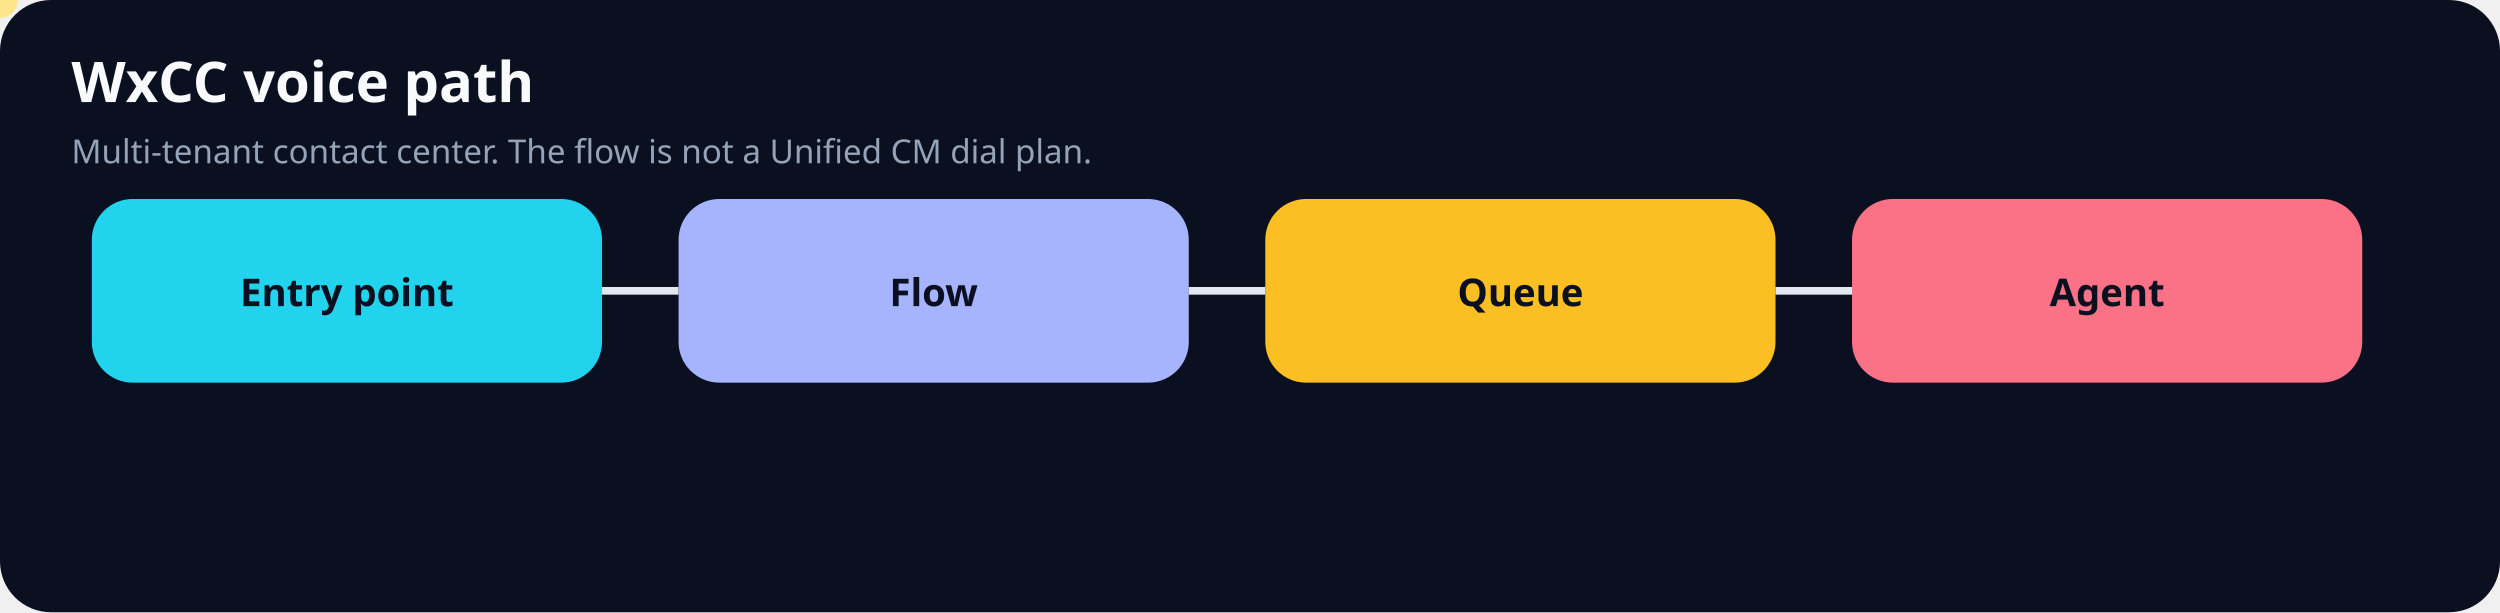
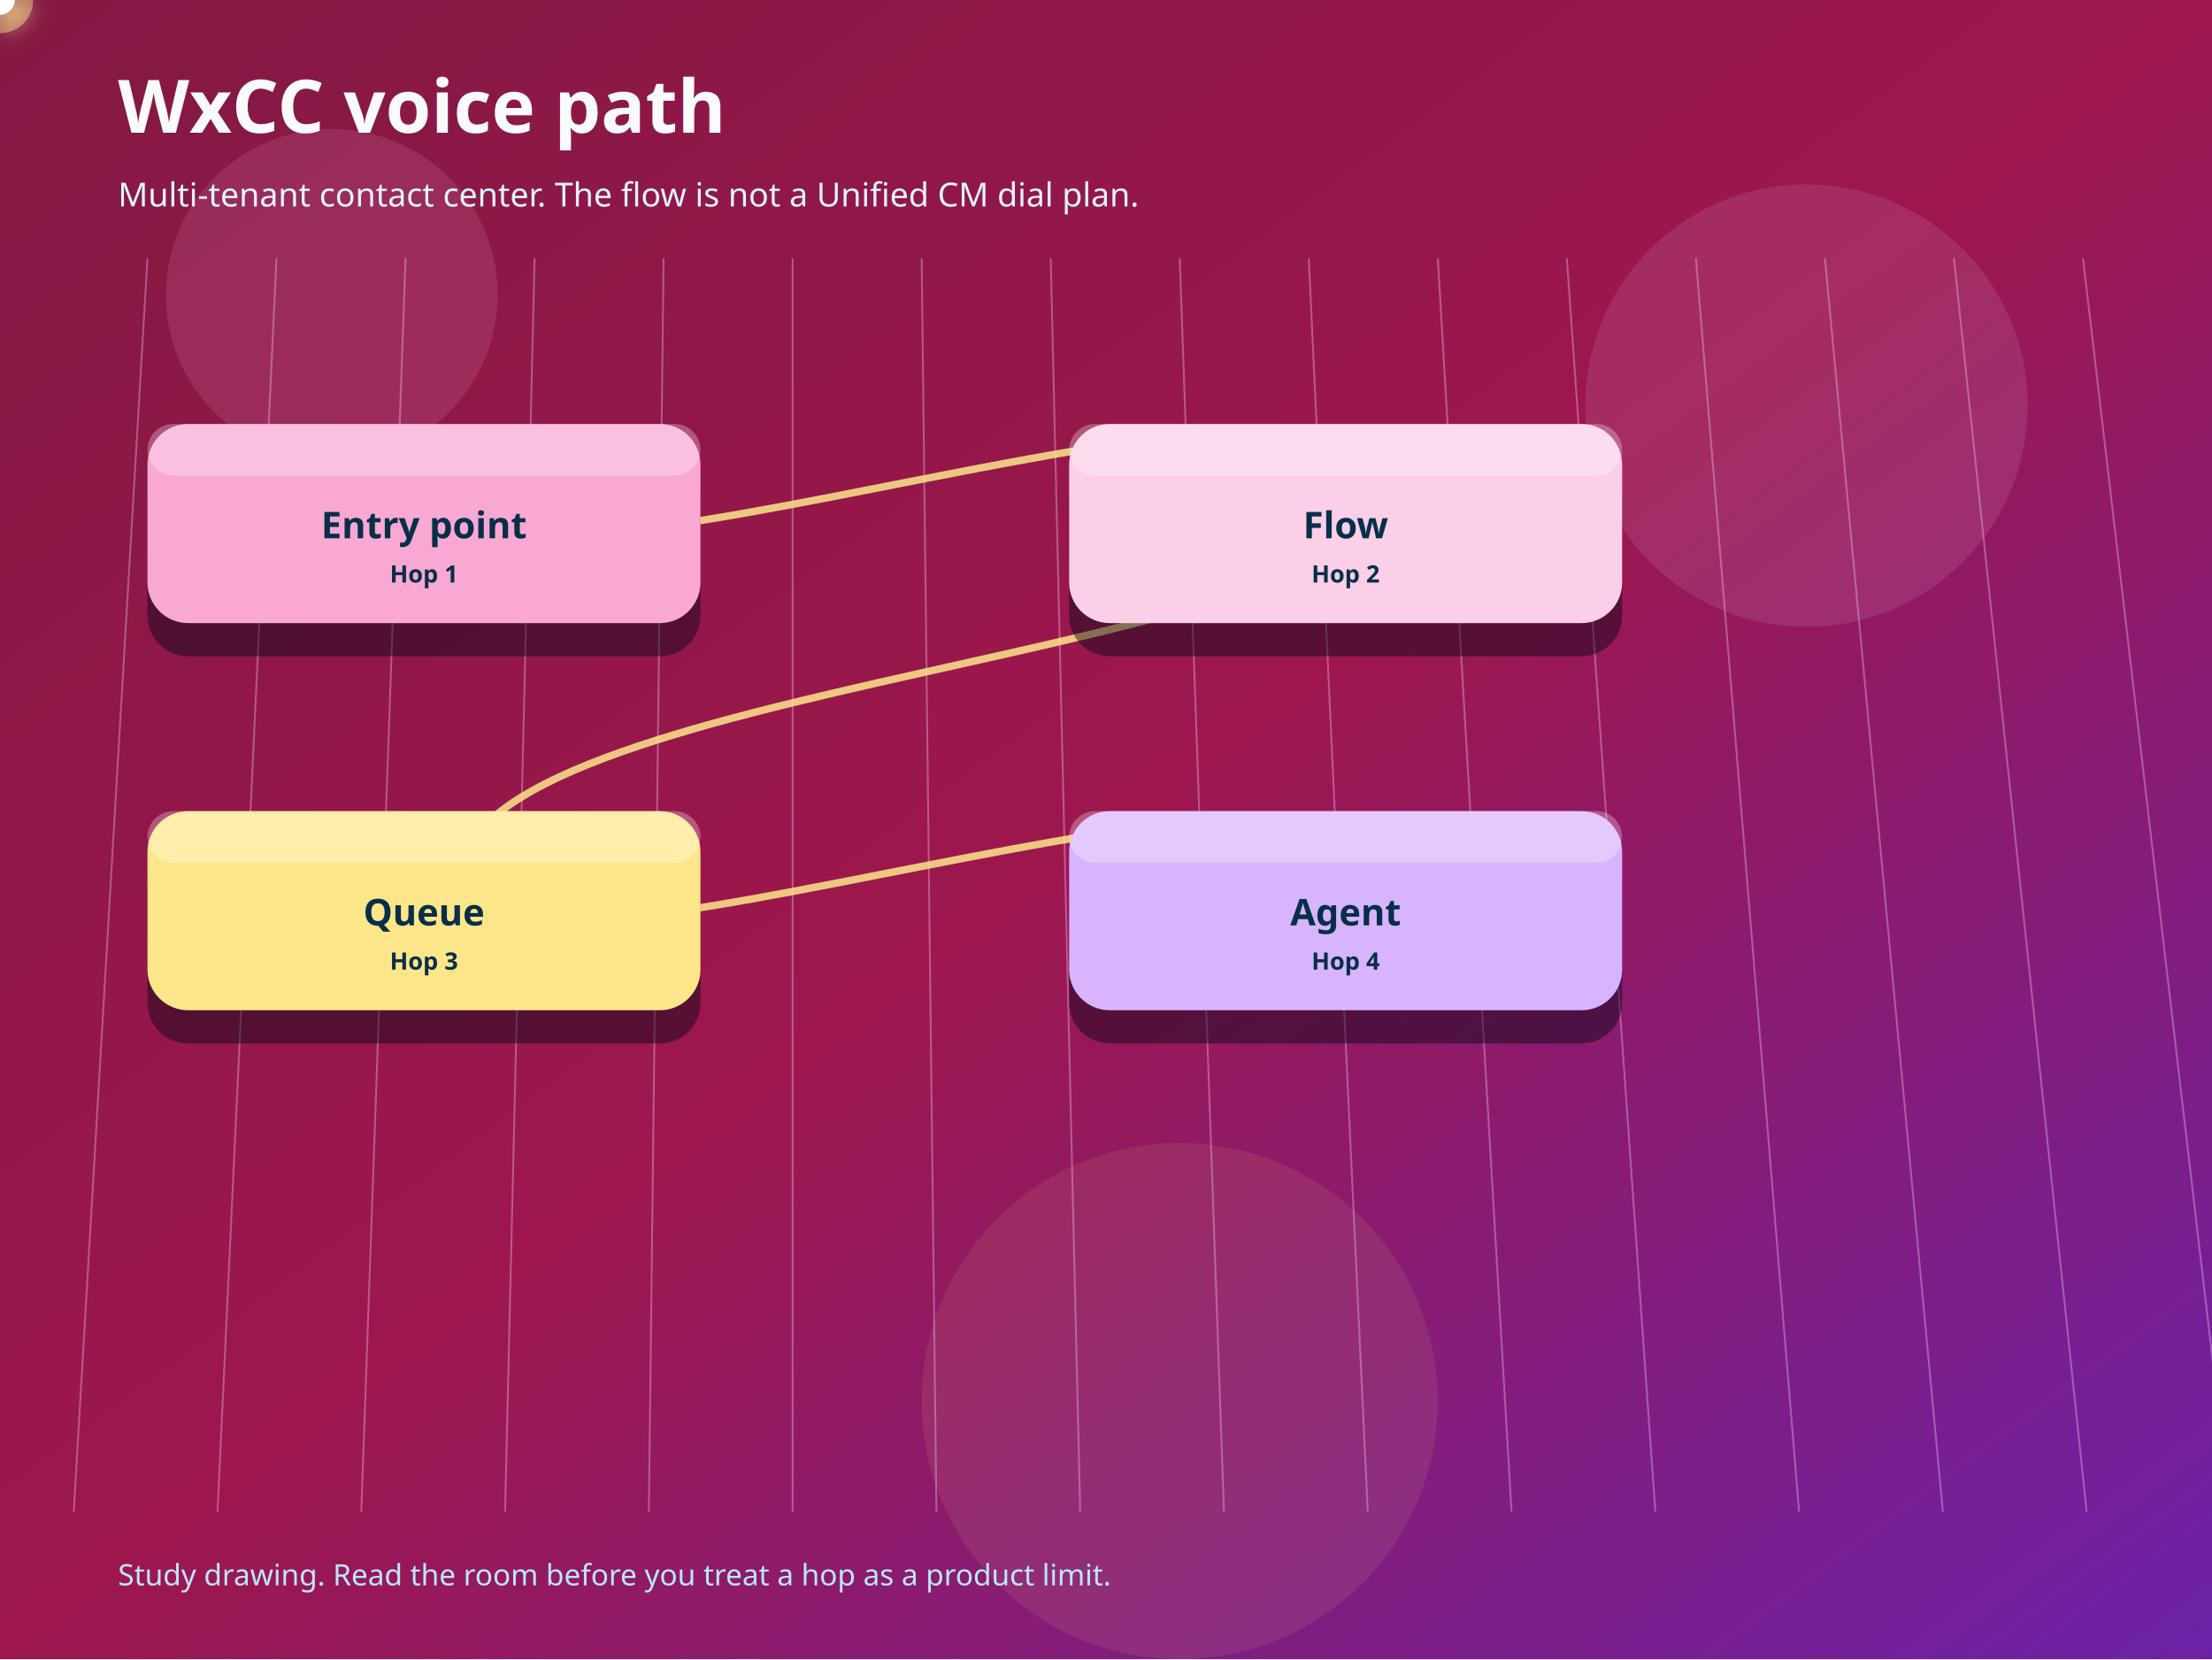
- <svg xmlns="http://www.w3.org/2000/svg" viewBox="0 0 980 240" role="img" aria-label="WxCC voice path">
-   <rect width="980" height="240" rx="20" fill="#0b1020" />
-   <text x="28" y="40" fill="#f8fafc" font-size="22" font-family="system-ui,sans-serif" font-weight="700">WxCC voice path</text>
-   <text x="28" y="64" fill="#94a3b8" font-size="13" font-family="system-ui,sans-serif">Multi-tenant contact center. The flow is not a Unified CM dial plan.</text>
-   <rect x="36" y="78" width="200" height="72" rx="16" fill="#22d3ee" />
-   <text x="136" y="120" text-anchor="middle" fill="#0b1020" font-size="15" font-family="system-ui,sans-serif" font-weight="700">Entry point</text>
-   <rect x="266" y="78" width="200" height="72" rx="16" fill="#a5b4fc" />
-   <text x="366" y="120" text-anchor="middle" fill="#0b1020" font-size="15" font-family="system-ui,sans-serif" font-weight="700">Flow</text>
-   <path d="M236 114 H266" stroke="#e2e8f0" stroke-width="3" fill="none" />
-   <rect x="496" y="78" width="200" height="72" rx="16" fill="#fbbf24" />
-   <text x="596" y="120" text-anchor="middle" fill="#0b1020" font-size="15" font-family="system-ui,sans-serif" font-weight="700">Queue</text>
-   <path d="M466 114 H496" stroke="#e2e8f0" stroke-width="3" fill="none" />
-   <rect x="726" y="78" width="200" height="72" rx="16" fill="#fb7185" />
-   <text x="826" y="120" text-anchor="middle" fill="#0b1020" font-size="15" font-family="system-ui,sans-serif" font-weight="700">Agent</text>
-   <path d="M696 114 H726" stroke="#e2e8f0" stroke-width="3" fill="none" />
-   <circle r="7" fill="#fde68a">
-     <animateMotion dur="4.8s" repeatCount="indefinite" path="M136 114 H266 V114 H496 V114 H726" />
-   </circle>
+ <svg xmlns="http://www.w3.org/2000/svg" data-palette="6" viewBox="0 0 1200 900" role="img" aria-label="WxCC voice path">
+   <defs>
+     <linearGradient id="sky" x1="0" y1="0" x2="1" y2="1">
+       <stop offset="0" stop-color="#831843" />
+       <stop offset="0.5" stop-color="#9d174d" />
+       <stop offset="1" stop-color="#6b21a8" />
+     </linearGradient>
+     <filter id="glow" x="-50%" y="-50%" width="200%" height="200%">
+       <feGaussianBlur stdDeviation="6" result="b" />
+       <feMerge>
+         <feMergeNode in="b" />
+         <feMergeNode in="SourceGraphic" />
+       </feMerge>
+     </filter>
+   </defs>
+   <rect width="1200" height="900" fill="url(#sky)" />
+   <g opacity="0.55">
+     <animateTransform attributeName="transform" type="translate" values="0 0; 0 18; 0 0" dur="14s" repeatCount="indefinite" />
+     <circle cx="180" cy="160" r="90" fill="#f9a8d4" opacity="0.25" />
+     <circle cx="980" cy="220" r="120" fill="#e9d5ff" opacity="0.2" />
+     <circle cx="640" cy="760" r="140" fill="#fde68a" opacity="0.16" />
+   </g>
+   <g opacity="0.35" stroke="#f5d0fe" stroke-width="1">
+     <animateTransform attributeName="transform" type="translate" values="0 0; -12 8; 0 0" dur="18s" repeatCount="indefinite" />
+     <line x1="80" y1="140" x2="40" y2="820" />
+     <line x1="150" y1="140" x2="118" y2="820" />
+     <line x1="220" y1="140" x2="196" y2="820" />
+     <line x1="290" y1="140" x2="274" y2="820" />
+     <line x1="360" y1="140" x2="352" y2="820" />
+     <line x1="430" y1="140" x2="430" y2="820" />
+     <line x1="500" y1="140" x2="508" y2="820" />
+     <line x1="570" y1="140" x2="586" y2="820" />
+     <line x1="640" y1="140" x2="664" y2="820" />
+     <line x1="710" y1="140" x2="742" y2="820" />
+     <line x1="780" y1="140" x2="820" y2="820" />
+     <line x1="850" y1="140" x2="898" y2="820" />
+     <line x1="920" y1="140" x2="976" y2="820" />
+     <line x1="990" y1="140" x2="1054" y2="820" />
+     <line x1="1060" y1="140" x2="1132" y2="820" />
+     <line x1="1130" y1="140" x2="1210" y2="820" />
+   </g>
+   <text x="64" y="72" fill="#f8fafc" font-size="40" font-family="system-ui,sans-serif" font-weight="800">WxCC voice path</text>
+   <text x="64" y="112" fill="#e0f2fe" font-size="18" font-family="system-ui,sans-serif">Multi-tenant contact center. The flow is not a Unified CM dial plan.</text>
+   <path d="M 250 266 C 250 356 750 160 750 266 C 750 356 250 370 250 476 C 250 566 750 370 750 476" fill="none" stroke="#fde68a" stroke-width="4" stroke-linecap="round" opacity="0.85" />
+   <g class="hop">
+     <rect x="80" y="248" width="300" height="108" rx="22" fill="#020617" opacity="0.45" />
+     <rect x="80" y="230" width="300" height="108" rx="22" fill="#f9a8d4" />
+     <rect x="80" y="230" width="300" height="28" rx="14" fill="#ffffff" opacity="0.28" />
+     <text x="230" y="292" text-anchor="middle" fill="#082f49" font-size="20" font-family="system-ui,sans-serif" font-weight="800">Entry point</text>
+     <text x="230" y="316" text-anchor="middle" fill="#082f49" font-size="13" font-family="system-ui,sans-serif" font-weight="700">Hop 1</text>
+   </g>
+   <g class="hop">
+     <rect x="580" y="248" width="300" height="108" rx="22" fill="#020617" opacity="0.45" />
+     <rect x="580" y="230" width="300" height="108" rx="22" fill="#fbcfe8" />
+     <rect x="580" y="230" width="300" height="28" rx="14" fill="#ffffff" opacity="0.28" />
+     <text x="730" y="292" text-anchor="middle" fill="#082f49" font-size="20" font-family="system-ui,sans-serif" font-weight="800">Flow</text>
+     <text x="730" y="316" text-anchor="middle" fill="#082f49" font-size="13" font-family="system-ui,sans-serif" font-weight="700">Hop 2</text>
+   </g>
+   <g class="hop">
+     <rect x="80" y="458" width="300" height="108" rx="22" fill="#020617" opacity="0.45" />
+     <rect x="80" y="440" width="300" height="108" rx="22" fill="#fde68a" />
+     <rect x="80" y="440" width="300" height="28" rx="14" fill="#ffffff" opacity="0.28" />
+     <text x="230" y="502" text-anchor="middle" fill="#082f49" font-size="20" font-family="system-ui,sans-serif" font-weight="800">Queue</text>
+     <text x="230" y="526" text-anchor="middle" fill="#082f49" font-size="13" font-family="system-ui,sans-serif" font-weight="700">Hop 3</text>
+   </g>
+   <g class="hop">
+     <rect x="580" y="458" width="300" height="108" rx="22" fill="#020617" opacity="0.45" />
+     <rect x="580" y="440" width="300" height="108" rx="22" fill="#d8b4fe" />
+     <rect x="580" y="440" width="300" height="28" rx="14" fill="#ffffff" opacity="0.28" />
+     <text x="730" y="502" text-anchor="middle" fill="#082f49" font-size="20" font-family="system-ui,sans-serif" font-weight="800">Agent</text>
+     <text x="730" y="526" text-anchor="middle" fill="#082f49" font-size="13" font-family="system-ui,sans-serif" font-weight="700">Hop 4</text>
+   </g>
+   <g filter="url(#glow)">
+     <animateMotion dur="6.5s" repeatCount="indefinite" path="M 250 266 C 250 356 750 160 750 266 C 750 356 250 370 250 476 C 250 566 750 370 750 476" />
+     <circle r="18" fill="#fde68a" opacity="0.45" />
+     <circle r="8" fill="#ffffff" />
+   </g>
+   <text x="64" y="860" fill="#bae6fd" font-size="16" font-family="system-ui,sans-serif">Study drawing. Read the room before you treat a hop as a product limit.</text>
</svg>
